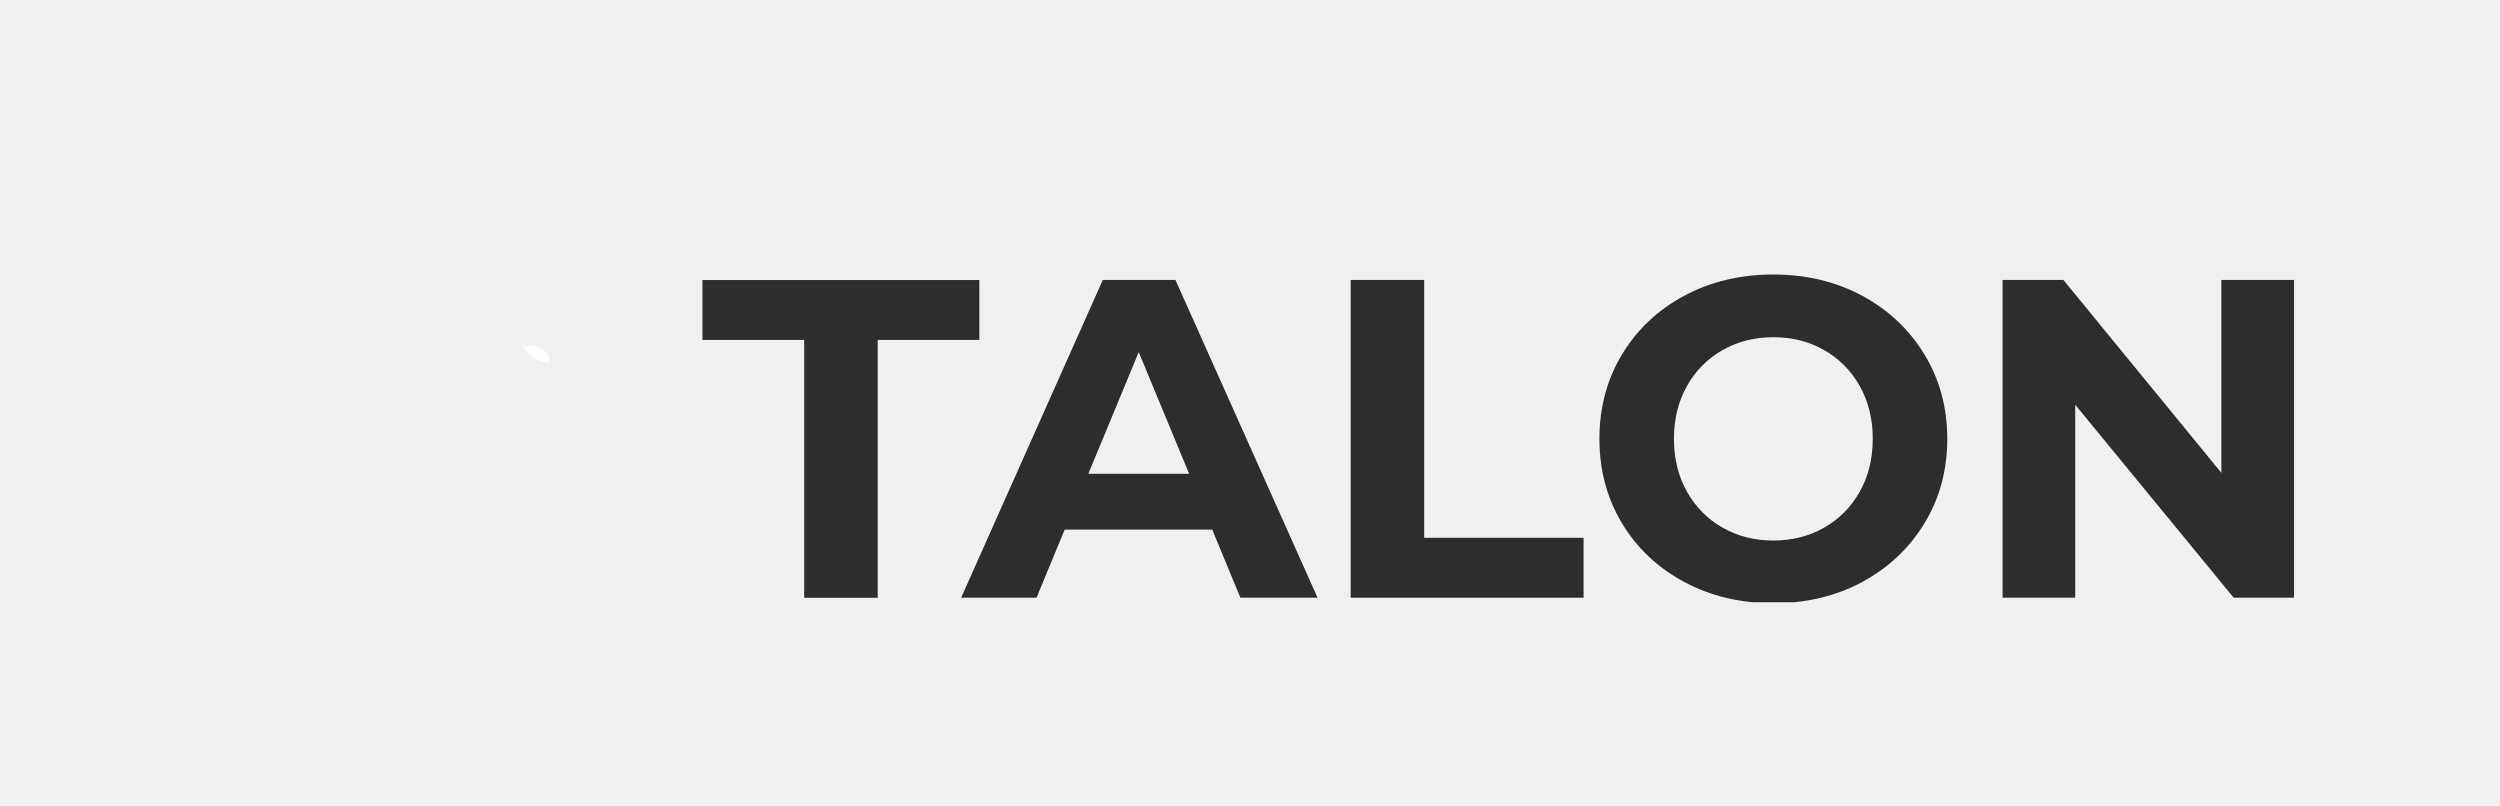
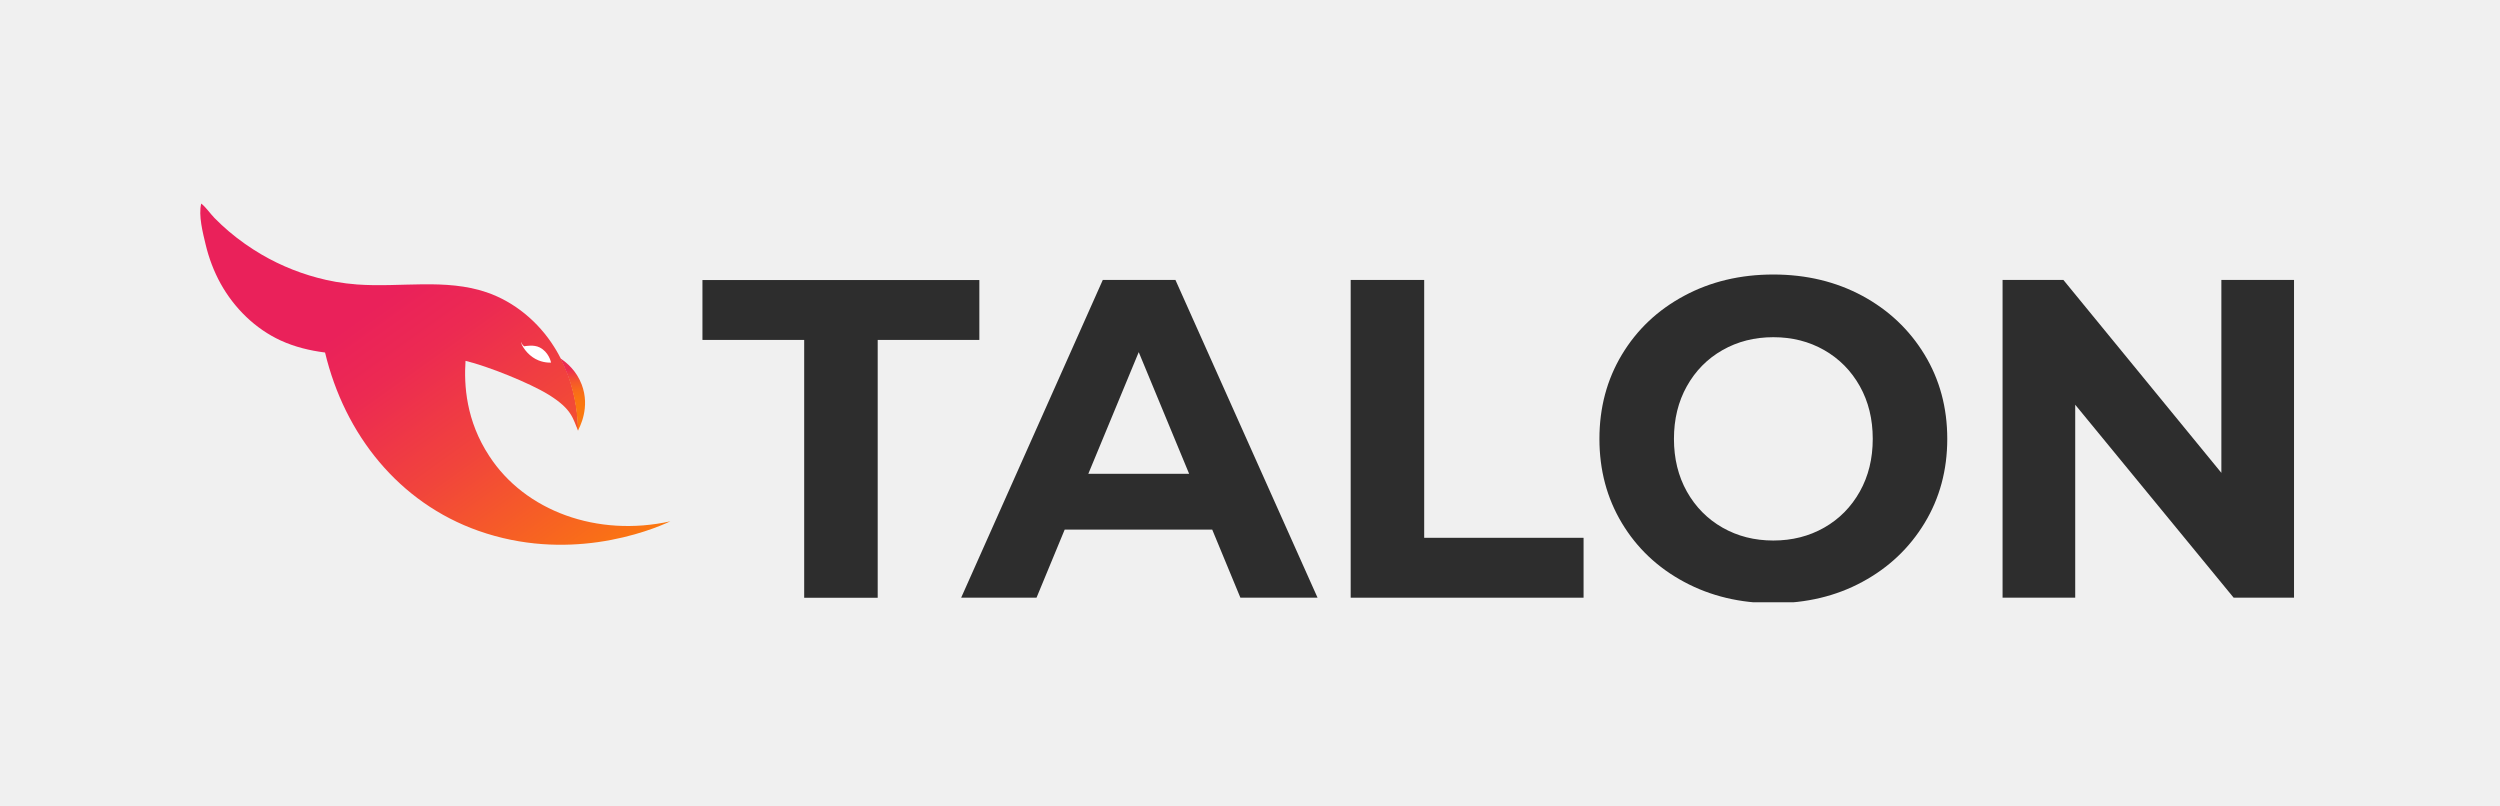
- <svg xmlns="http://www.w3.org/2000/svg" width="301" height="97" viewBox="0 0 301 97" fill="none">
-   <g clip-path="url(#clip0_4491_116062)">
+ <svg xmlns="http://www.w3.org/2000/svg" width="301" height="97" viewBox="0 0 301 97" fill="none" id="0b76b910-b119-11e-daf-a10242ac120002">
+   <g clip-path="url(#559db845-982d-4d00-81fa-dc316bb1026e)">
    <path d="M96.815 40.927H84.575V33.716H117.914V40.927H105.674V71.971H96.824V40.927H96.815Z" fill="#2D2D2D" />
    <path d="M145.953 63.768H128.187L124.797 71.962H115.723L132.776 33.706H141.523L158.633 71.962H149.343L145.953 63.768ZM143.171 57.044L137.103 42.397L131.034 57.044H143.171Z" fill="#2D2D2D" />
    <path d="M162.622 33.706H171.472V64.751H190.661V71.962H162.622V33.706Z" fill="#2D2D2D" />
    <path d="M202.769 70.061C199.576 68.347 197.085 65.987 195.277 62.981C193.47 59.975 192.571 56.594 192.571 52.839C192.571 49.084 193.47 45.703 195.277 42.697C197.085 39.691 199.576 37.331 202.769 35.617C205.953 33.903 209.54 33.051 213.511 33.051C217.482 33.051 221.05 33.912 224.224 35.617C227.39 37.331 229.89 39.691 231.716 42.697C233.542 45.703 234.451 49.084 234.451 52.839C234.451 56.594 233.542 59.975 231.716 62.981C229.89 65.987 227.399 68.347 224.224 70.061C221.059 71.775 217.482 72.627 213.511 72.627C209.54 72.627 205.953 71.775 202.769 70.061ZM219.636 63.524C221.462 62.485 222.885 61.033 223.925 59.179C224.964 57.325 225.479 55.208 225.479 52.839C225.479 50.469 224.964 48.353 223.925 46.499C222.885 44.645 221.452 43.193 219.636 42.154C217.809 41.114 215.777 40.599 213.511 40.599C211.254 40.599 209.212 41.114 207.386 42.154C205.56 43.193 204.137 44.645 203.097 46.499C202.058 48.353 201.543 50.469 201.543 52.839C201.543 55.208 202.058 57.325 203.097 59.179C204.137 61.033 205.57 62.485 207.386 63.524C209.212 64.564 211.245 65.079 213.511 65.079C215.768 65.079 217.809 64.564 219.636 63.524Z" fill="#2D2D2D" />
    <path d="M276.2 33.706V71.962H268.932L249.856 48.728V71.962H241.109V33.706H248.433L267.453 56.931V33.706H276.2Z" fill="#2D2D2D" />
-     <path d="M80.708 62.766C79.612 63.29 76.39 64.648 71.961 65.276C67.934 65.838 62.933 65.791 57.595 63.908C48.043 60.528 41.506 52.352 39.137 42.444C37.301 42.21 35.513 41.779 33.808 41.002C30.736 39.588 28.208 37.106 26.569 34.156C25.754 32.686 25.155 31.094 24.762 29.455C24.425 28.041 23.872 25.943 24.228 24.51C24.808 24.96 25.286 25.69 25.82 26.243C26.382 26.814 26.962 27.357 27.571 27.872C28.789 28.902 30.1 29.829 31.476 30.635C33.892 32.049 36.515 33.079 39.249 33.697C39.633 33.782 40.026 33.856 40.42 33.931C41.272 34.081 42.124 34.184 42.986 34.25C48.221 34.634 53.643 33.501 58.597 35.196C61.95 36.347 64.825 38.754 66.716 41.76C66.829 41.938 67.138 42.425 67.503 43.146C67.775 43.69 68.093 44.383 68.393 45.169C69.376 47.838 69.582 50.208 69.61 51.8V51.856C68.955 50.423 68.945 49.309 66.052 47.52C63.748 46.096 58.681 44.074 56.05 43.446C55.853 46.359 56.106 50.657 58.915 54.918C63.205 61.52 71.905 64.714 80.708 62.766Z" fill="url(#paint0_linear_4491_116062)" />
-     <path d="M69.582 51.828L69.573 51.8C69.554 50.208 69.338 47.838 68.355 45.169C68.055 44.373 67.746 43.69 67.466 43.147C68.252 43.662 69.404 44.645 70.031 46.284C71.099 49.065 69.769 51.491 69.582 51.828Z" fill="url(#paint1_linear_4491_116062)" />
+     <path d="M80.708 62.766C79.612 63.29 76.39 64.648 71.961 65.276C67.934 65.838 62.933 65.791 57.595 63.908C48.043 60.528 41.506 52.352 39.137 42.444C37.301 42.21 35.513 41.779 33.808 41.002C30.736 39.588 28.208 37.106 26.569 34.156C25.754 32.686 25.155 31.094 24.762 29.455C24.425 28.041 23.872 25.943 24.228 24.51C24.808 24.96 25.286 25.69 25.82 26.243C26.382 26.814 26.962 27.357 27.571 27.872C28.789 28.902 30.1 29.829 31.476 30.635C33.892 32.049 36.515 33.079 39.249 33.697C39.633 33.782 40.026 33.856 40.42 33.931C41.272 34.081 42.124 34.184 42.986 34.25C48.221 34.634 53.643 33.501 58.597 35.196C61.95 36.347 64.825 38.754 66.716 41.76C66.829 41.938 67.138 42.425 67.503 43.146C67.775 43.69 68.093 44.383 68.393 45.169C69.376 47.838 69.582 50.208 69.61 51.8V51.856C68.955 50.423 68.945 49.309 66.052 47.52C63.748 46.096 58.681 44.074 56.05 43.446C55.853 46.359 56.106 50.657 58.915 54.918C63.205 61.52 71.905 64.714 80.708 62.766Z" fill="url(#2c184f29-9fec-4a24-b1eb-5b264fbb0682)" />
+     <path d="M69.582 51.828L69.573 51.8C69.554 50.208 69.338 47.838 68.355 45.169C68.055 44.373 67.746 43.69 67.466 43.147C68.252 43.662 69.404 44.645 70.031 46.284C71.099 49.065 69.769 51.491 69.582 51.828Z" fill="url(#78f8f9e5-7be2-4942-a64b-2bf08ab61f0f)" />
    <path d="M66.351 43.661C66.314 43.502 66.051 42.369 64.965 41.826C64.263 41.479 63.354 41.657 63.102 41.694C62.671 41.311 62.792 41.151 62.755 41.179C62.652 41.273 63.167 42.35 64.141 43.015C65.04 43.642 65.977 43.67 66.351 43.661Z" fill="white" />
  </g>
  <defs>
-     <linearGradient id="a01f9bb7-3e7a-4493-af81-21c498f886a7" x1="38.779" y1="27.048" x2="69.987" y2="70.728" gradientUnits="userSpaceOnUse">
+     <linearGradient id="2c184f29-9fec-4a24-b1eb-5b264fbb0682" x1="38.779" y1="27.048" x2="69.987" y2="70.728" gradientUnits="userSpaceOnUse">
      <stop offset="0.217" stop-color="#EA215A" />
      <stop offset="0.365" stop-color="#EC2A52" />
      <stop offset="0.611" stop-color="#F1443C" />
      <stop offset="0.922" stop-color="#F96D19" />
      <stop offset="1" stop-color="#FB780F" />
    </linearGradient>
-     <linearGradient id="ce2c3414-de7c-423a-898e-2e0eefd1b3c7" x1="68.817" y1="43.987" x2="69.251" y2="49.05" gradientUnits="userSpaceOnUse">
+     <linearGradient id="78f8f9e5-7be2-4942-a64b-2bf08ab61f0f" x1="68.817" y1="43.987" x2="69.251" y2="49.05" gradientUnits="userSpaceOnUse">
      <stop offset="0.09" stop-color="#EC2B51" />
      <stop offset="0.183" stop-color="#EF3A44" />
      <stop offset="0.381" stop-color="#F4552D" />
      <stop offset="0.582" stop-color="#F8691C" />
      <stop offset="0.787" stop-color="#FA7412" />
      <stop offset="1" stop-color="#FB780F" />
    </linearGradient>
-     <clipPath id="clip0_4491_116062">
+     <clipPath id="559db845-982d-4d00-81fa-dc316bb1026e">
      <rect width="252.255" height="48" fill="white" transform="translate(24.1128 24.5103)" />
    </clipPath>
  </defs>
</svg>
